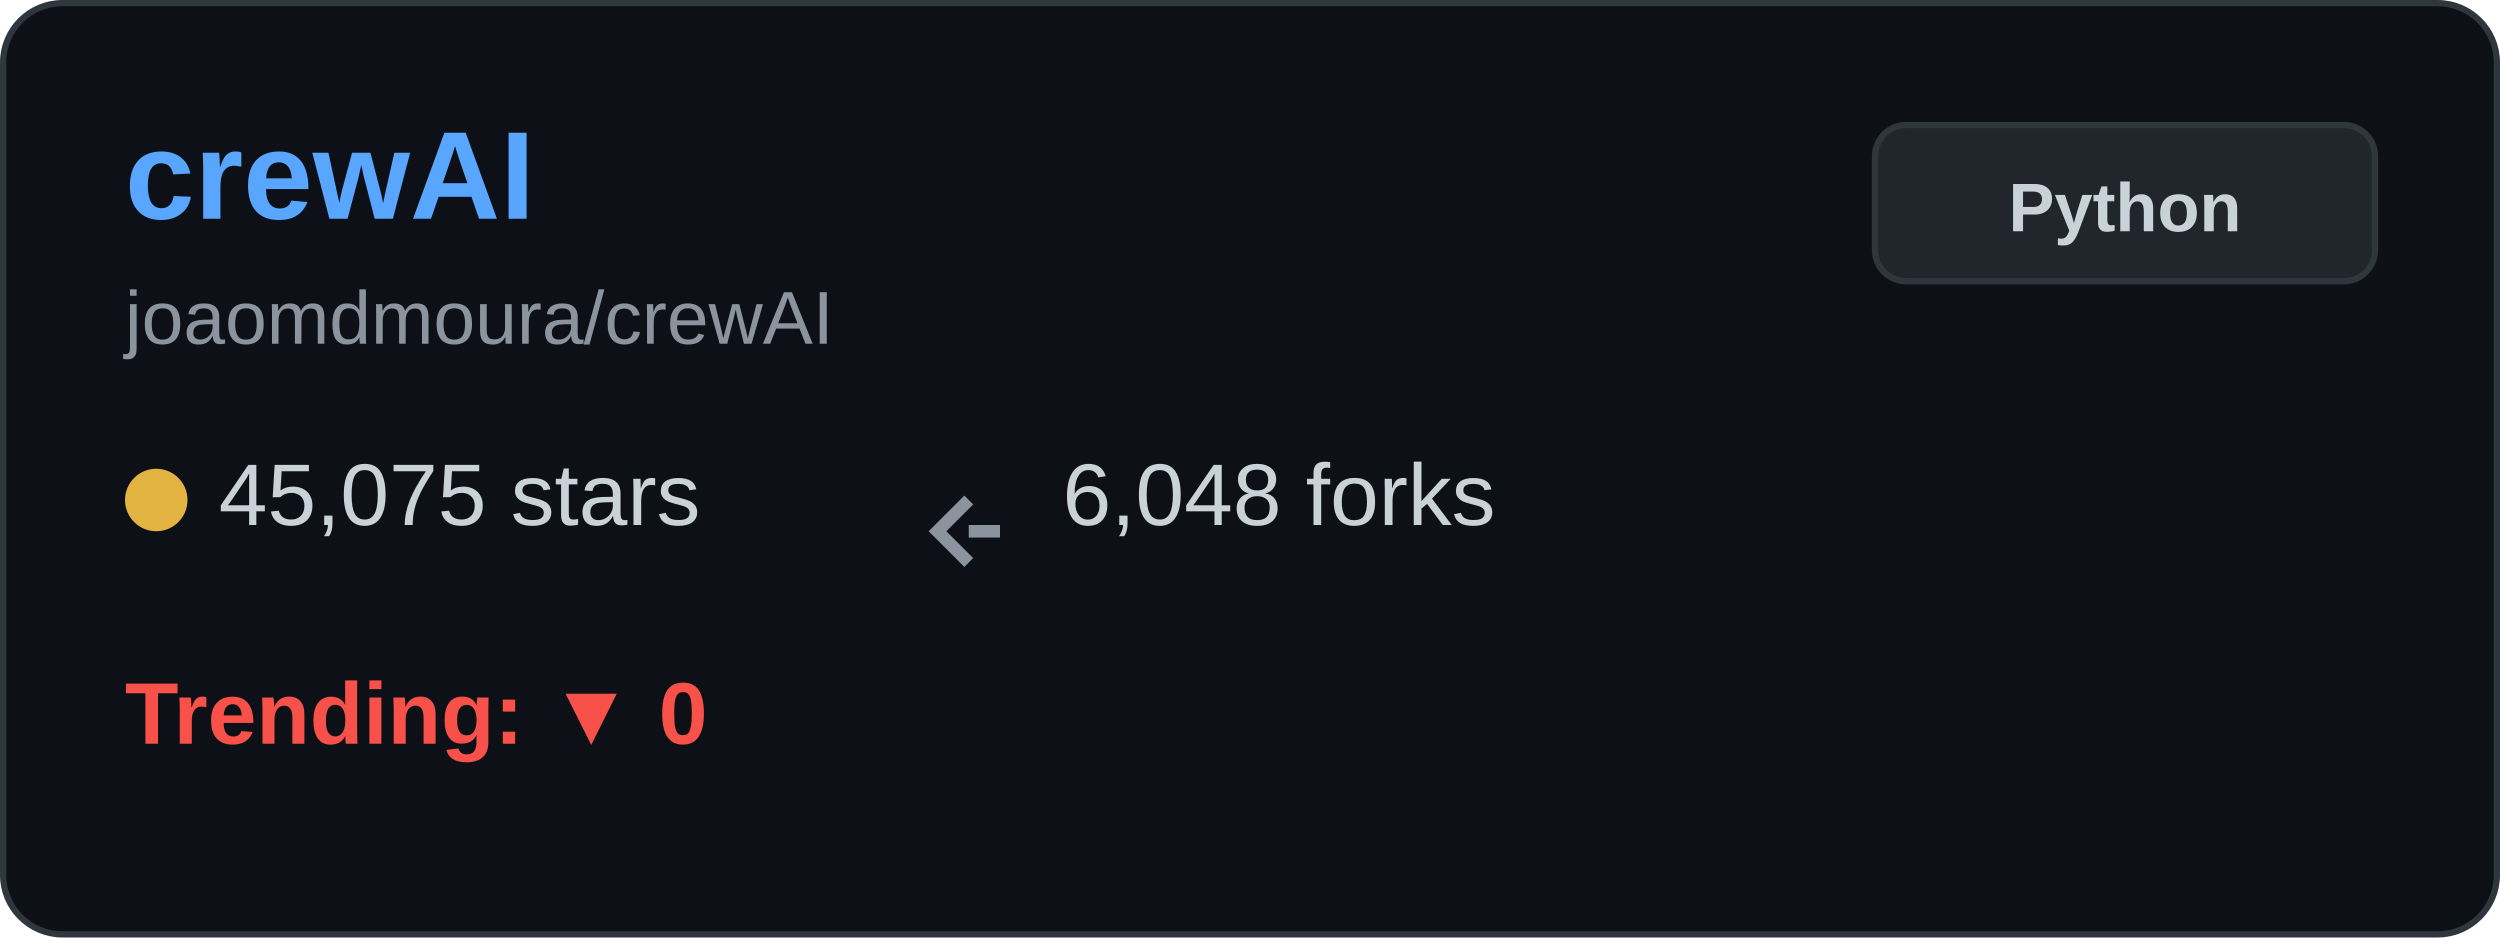
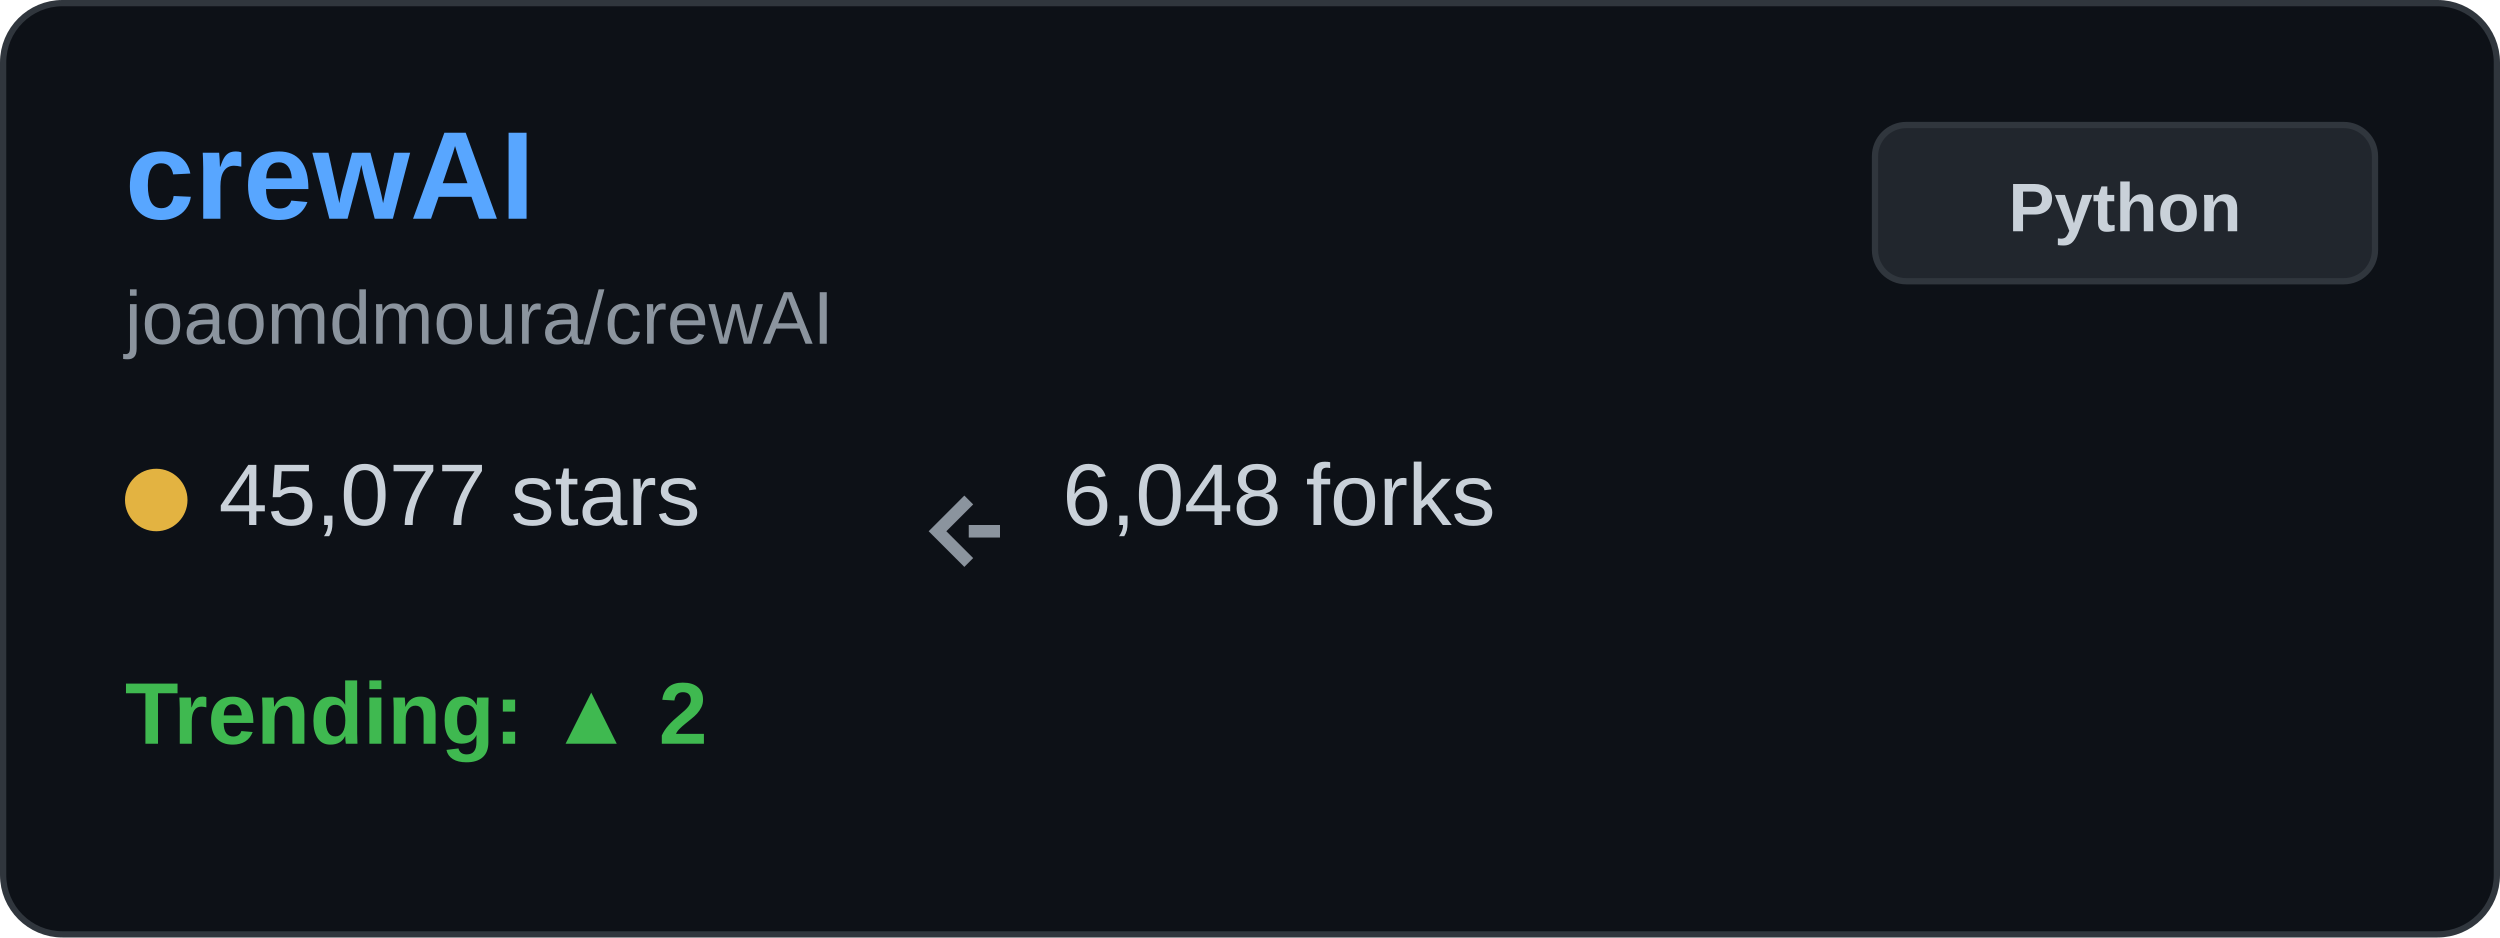
<svg xmlns="http://www.w3.org/2000/svg" width="400" height="150" viewBox="0 0 400 150" fill="none">
  <rect x="0.5" y="0.5" width="399" height="149" rx="9.5" fill="#0d1117" stroke="#30363d" />
  <text x="20" y="35" font-family="Arial, sans-serif" font-size="20" font-weight="bold" fill="#58a6ff">crewAI</text>
  <text x="20" y="55" font-family="Arial, sans-serif" font-size="12" fill="#8b949e">joaomdmoura/crewAI</text>
  <g transform="translate(20, 80)">
    <circle cx="5" cy="0" r="5" fill="#e3b341" />
-     <text x="15" y="4" font-family="Arial, sans-serif" font-size="14" fill="#c9d1d9">45,075 stars</text>
+     <text x="15" y="4" font-family="Arial, sans-serif" font-size="14" fill="#c9d1d9">45,077 stars</text>
  </g>
  <g transform="translate(150, 80)">
    <path d="M5 0 L0 5 L5 10 M5 5 L10 5" stroke="#8b949e" stroke-width="2" fill="none" />
    <text x="20" y="4" font-family="Arial, sans-serif" font-size="14" fill="#c9d1d9">6,048 forks</text>
  </g>
  <g transform="translate(20, 115)">
-     <text x="0" y="4" font-family="Arial, sans-serif" font-size="14" font-weight="bold" fill="#f85149">Trending: ▼ 0</text>
+     <text x="0" y="4" font-family="Arial, sans-serif" font-size="14" font-weight="bold" fill="#3fb950">Trending: ▲ 2</text>
  </g>
  <rect x="300" y="20" width="80" height="25" rx="5" fill="#21262d" stroke="#30363d" />
  <text x="340" y="37" font-family="Arial, sans-serif" font-size="11" font-weight="bold" fill="#c9d1d9" text-anchor="middle">Python</text>
</svg>
